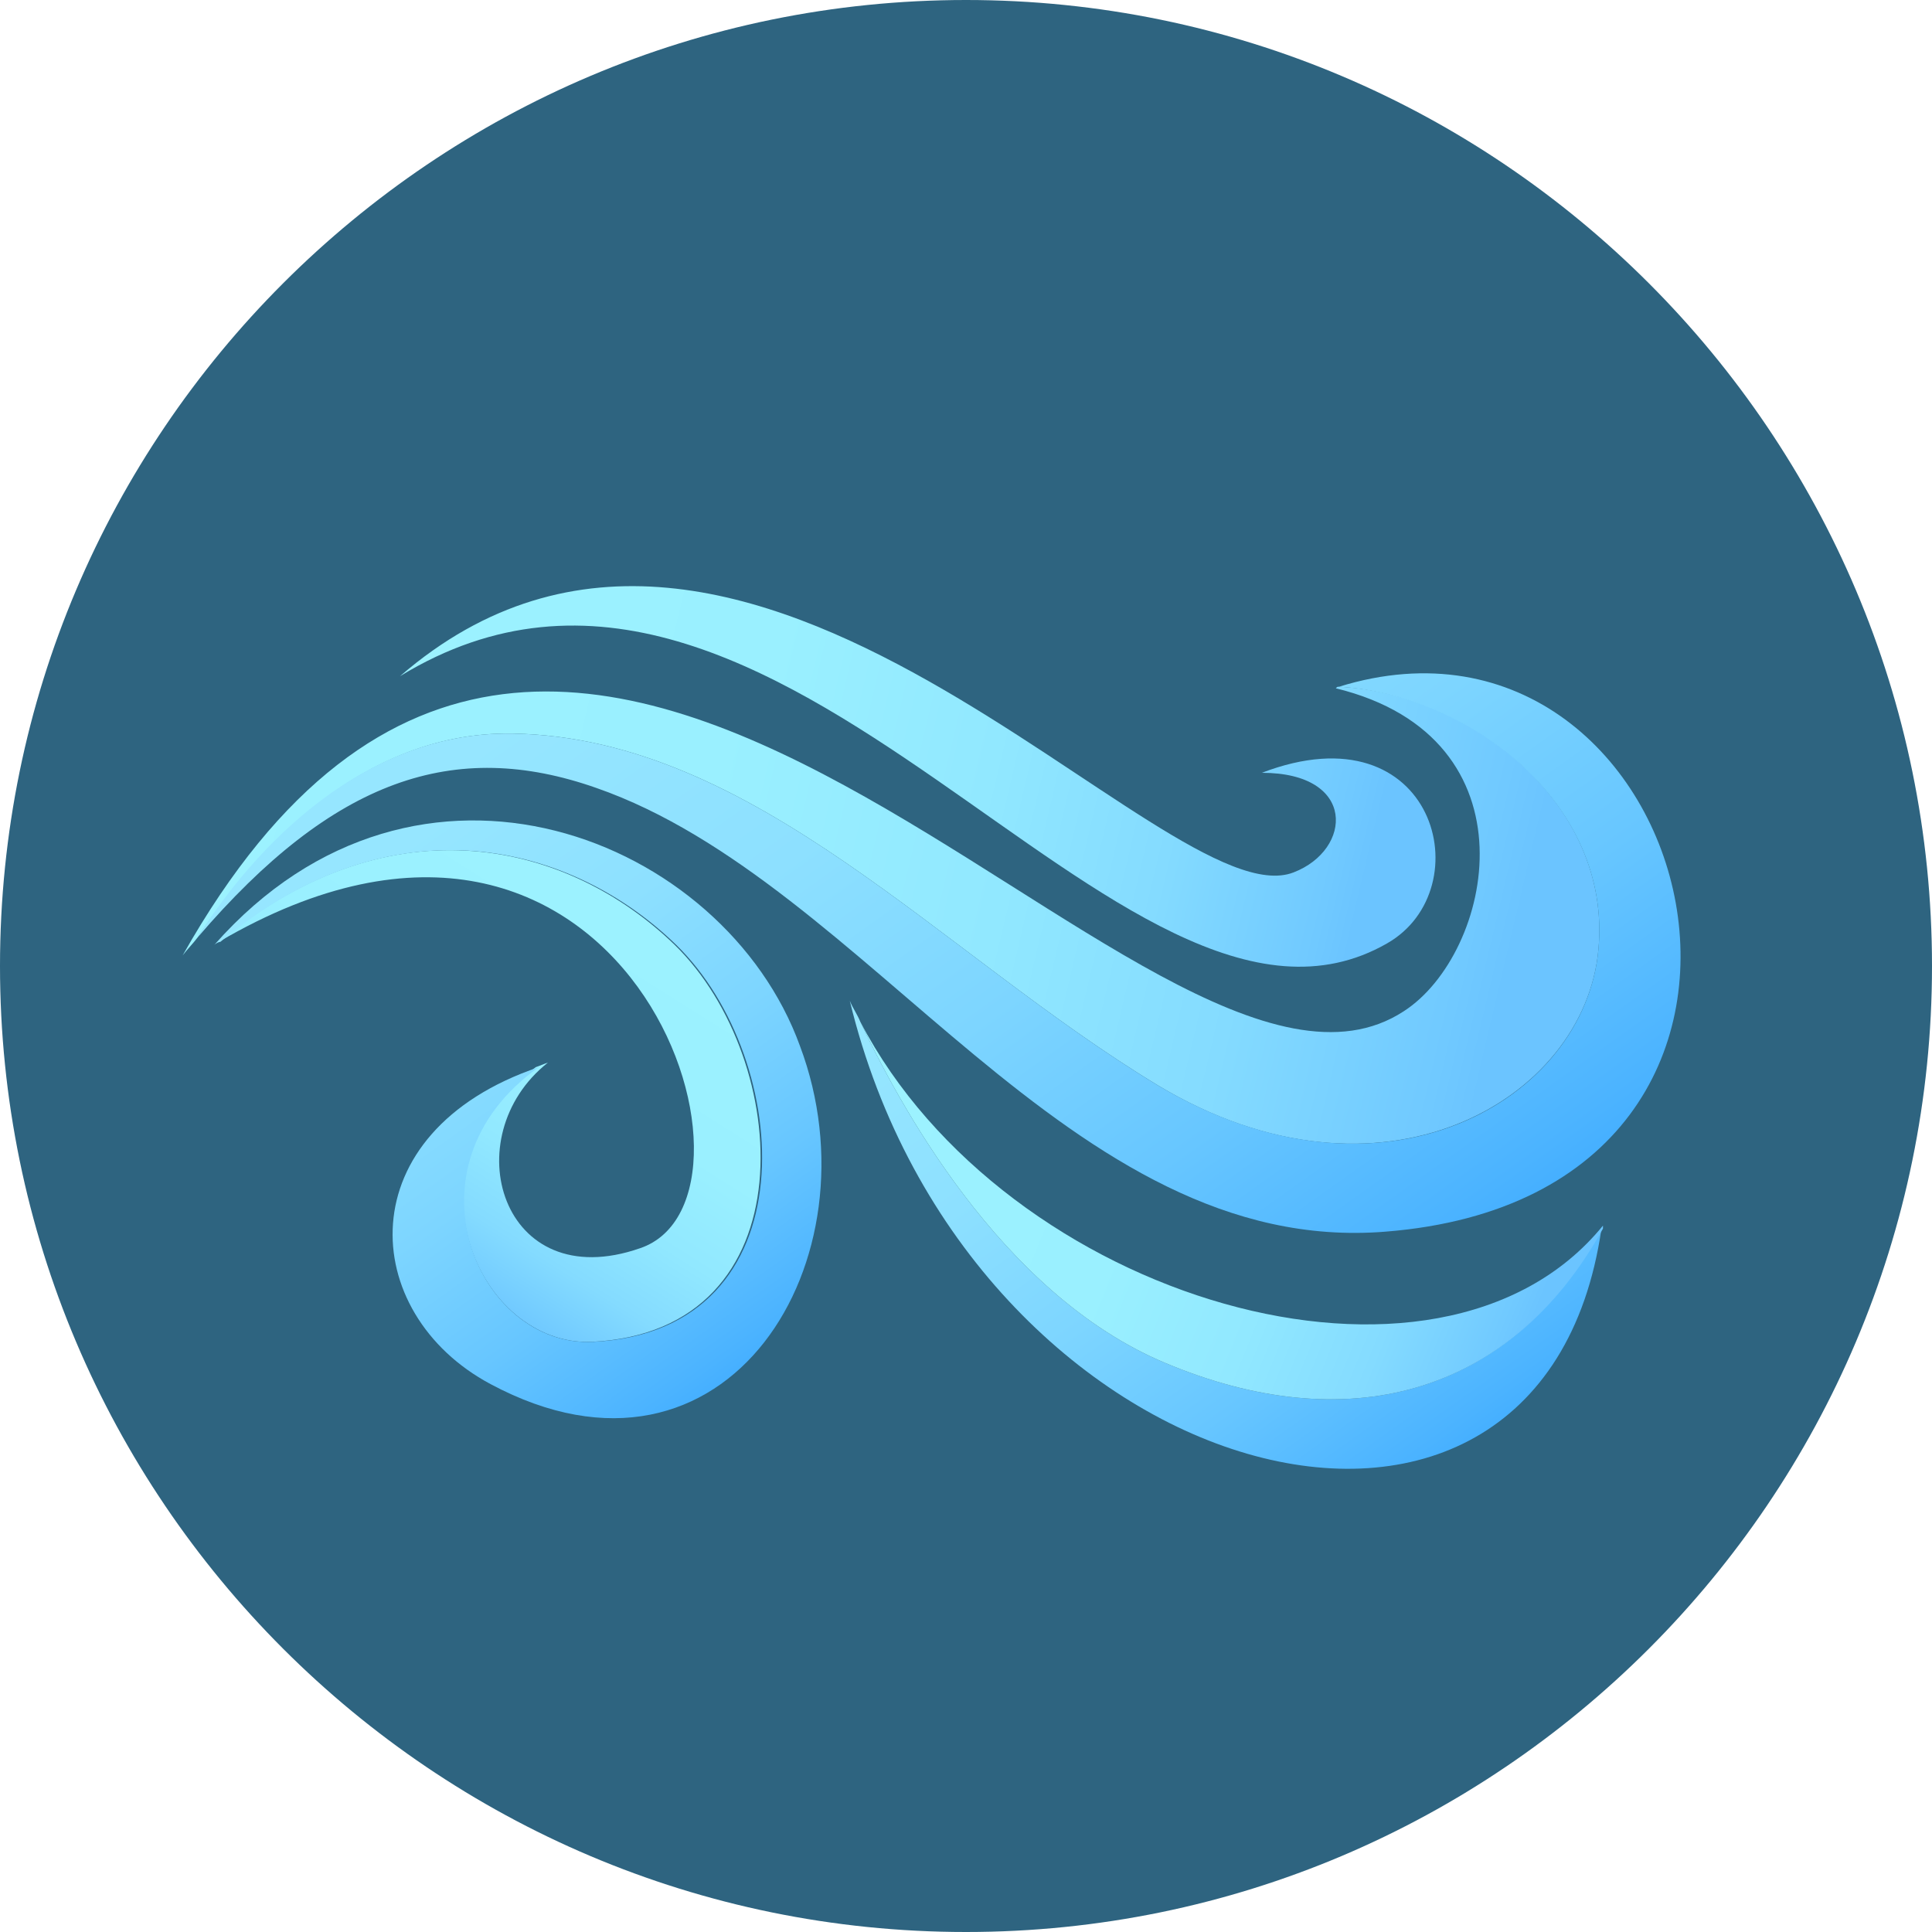
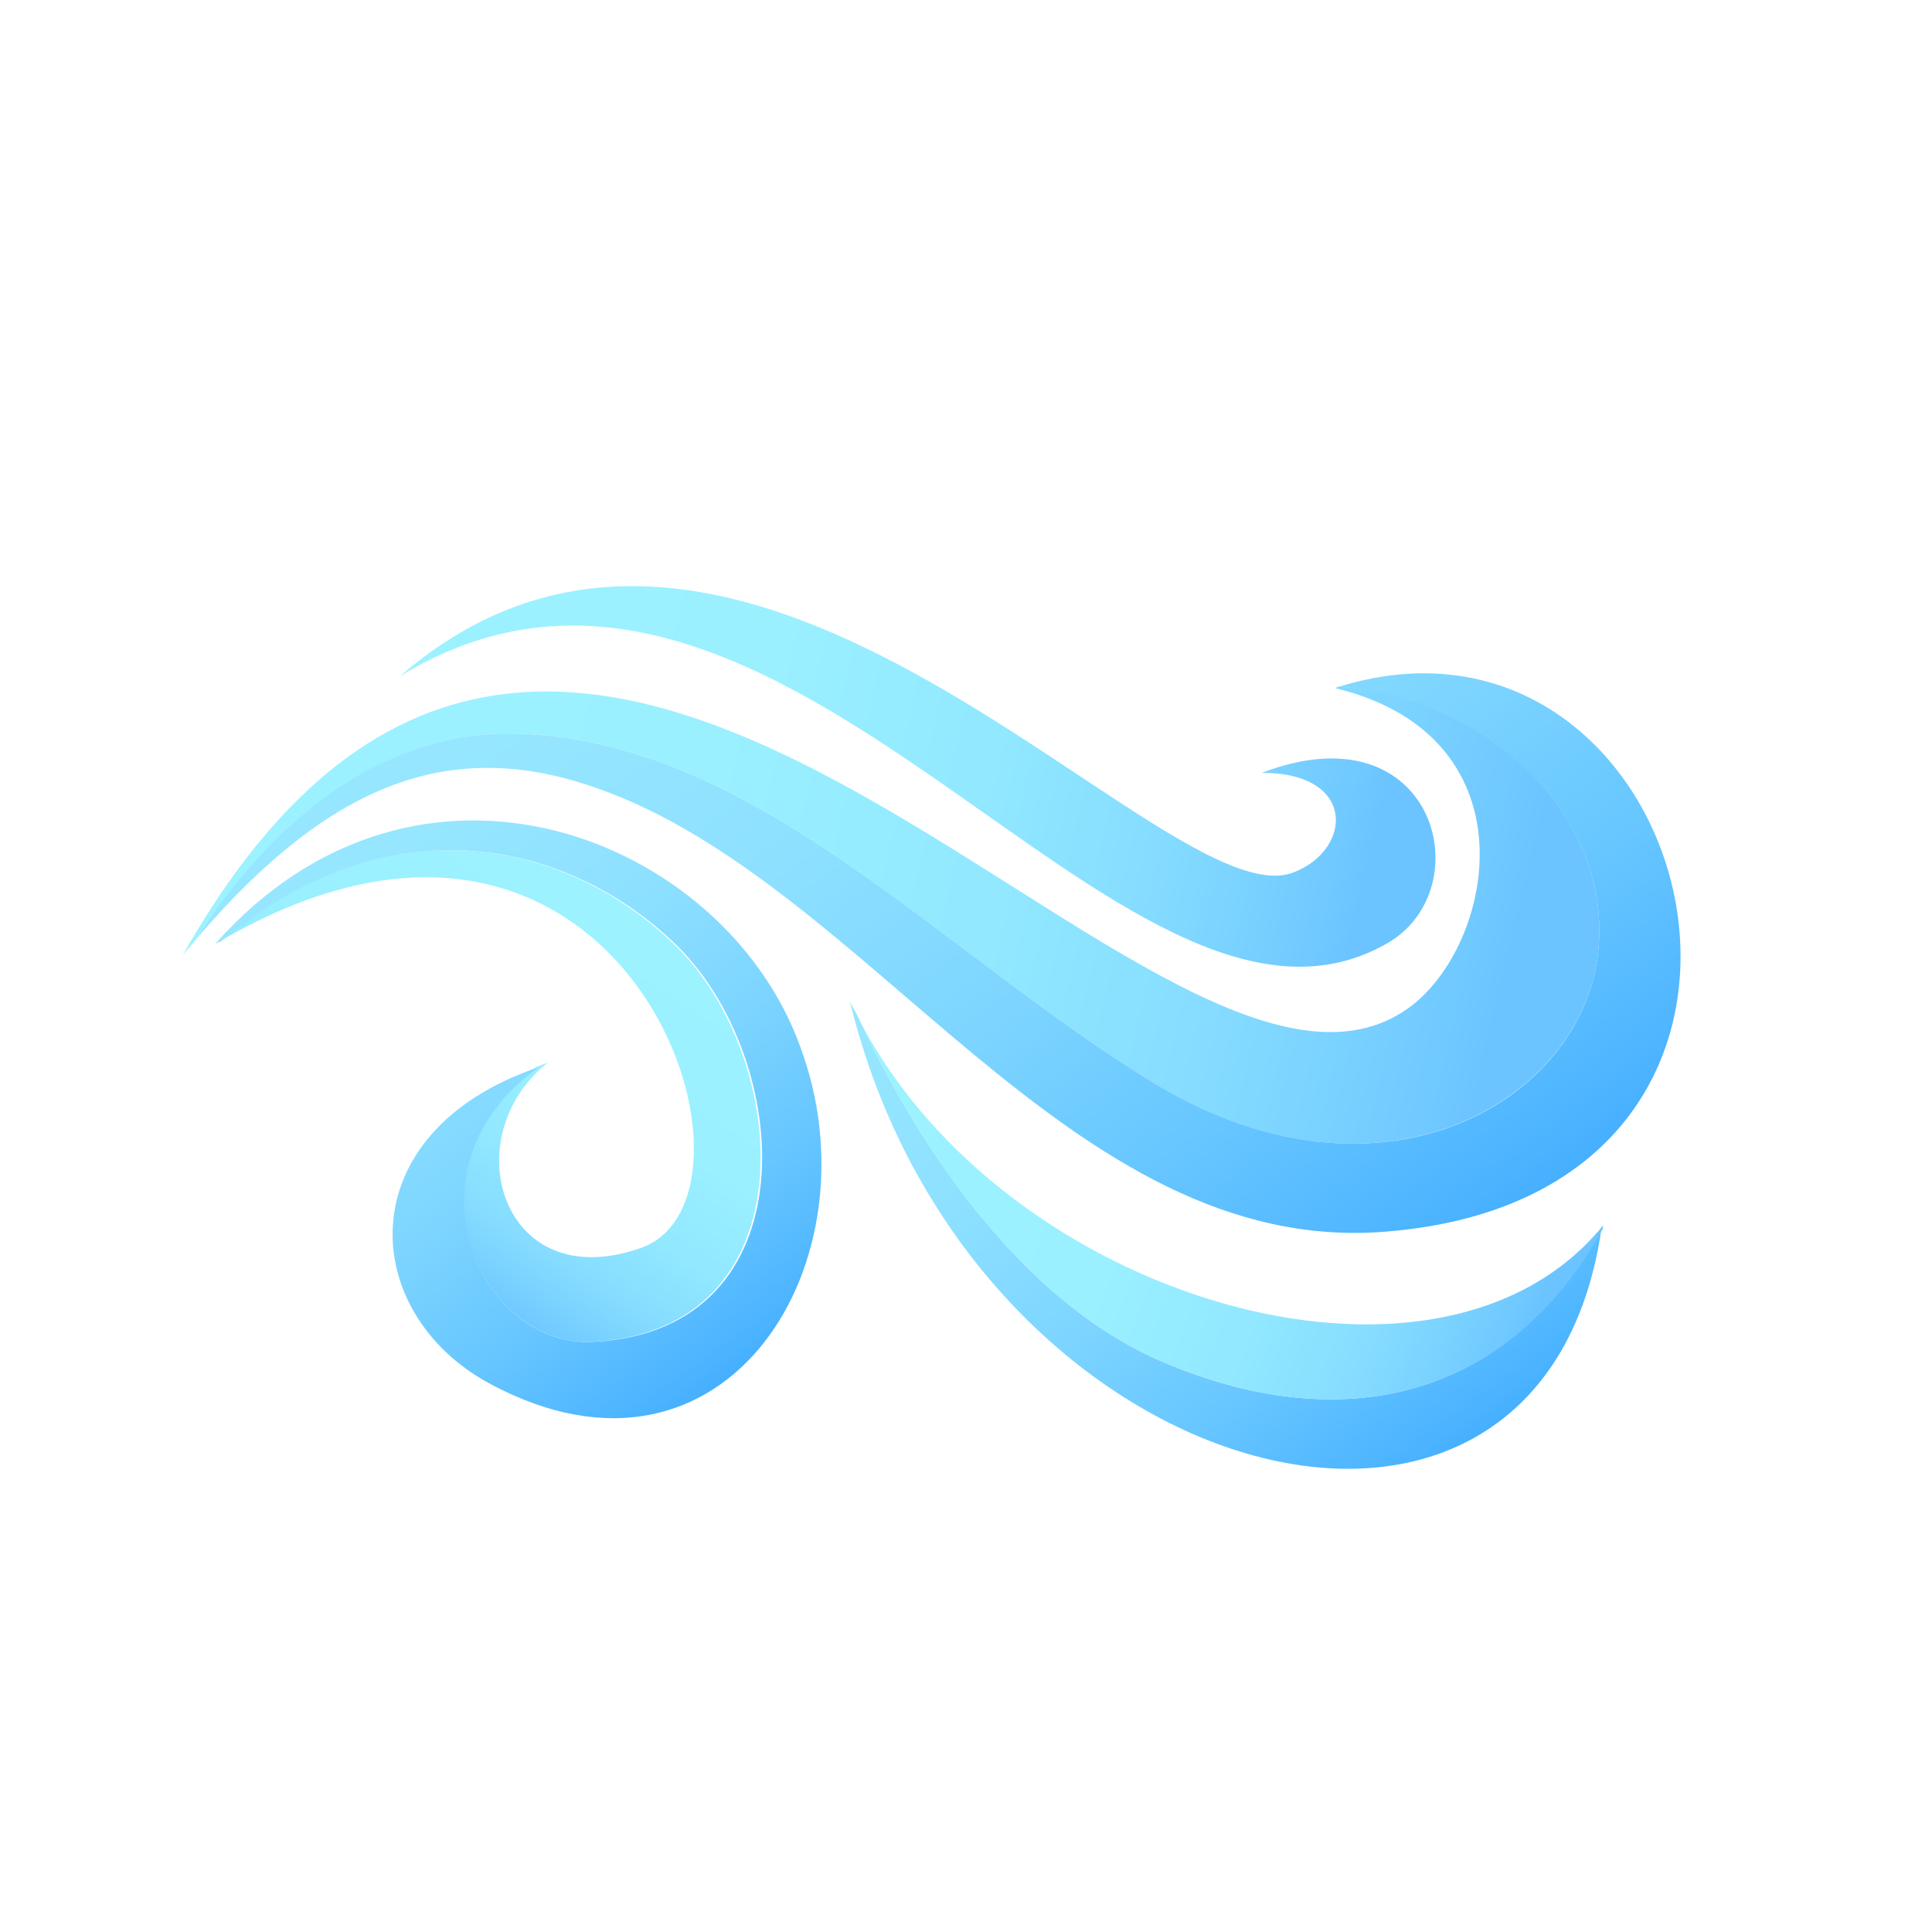
<svg xmlns="http://www.w3.org/2000/svg" version="1.1" id="Calque_12" x="0px" y="0px" viewBox="0 0 128 128" style="enable-background:new 0 0 128 128;" xml:space="preserve">
-   <style type="text/css">
+   <defs id="defs46">
+ 	
+ 	
+ </defs>
+   <style type="text/css" id="style1">
	.st0{fill:#2E6480;}
	.st1{fill:url(#SVGID_1_);}
	.st2{fill:url(#SVGID_2_);}
	.st3{fill:url(#SVGID_3_);}
	.st4{fill:url(#SVGID_4_);}
	.st5{fill:url(#SVGID_5_);}
	.st6{fill:url(#SVGID_6_);}
	.st7{fill:url(#SVGID_7_);}
</style>
-   <g>
-     <path class="st0" d="M128,64c0,35.3-28.7,64-64,64C28.7,128,0,99.3,0,64C0,28.7,28.7,0,64,0C99.3,0,128,28.7,128,64z" />
-     <g>
-       <g>
-         <g>
-           <linearGradient id="SVGID_1_" gradientUnits="userSpaceOnUse" x1="39.854" y1="59.943" x2="25.476" y2="82.801">
-             <stop offset="0" style="stop-color:#9CF2FF" />
-             <stop offset="0.402" style="stop-color:#9AF0FF" />
-             <stop offset="0.627" style="stop-color:#91E8FF" />
-             <stop offset="0.809" style="stop-color:#84DBFF" />
-             <stop offset="0.967" style="stop-color:#70C9FF" />
-             <stop offset="1" style="stop-color:#6BC4FF" />
-           </linearGradient>
-           <path class="st1" d="M39.2,88.9c14.5-0.7,13.3-18.7,5.5-26.3c-6.9-6.7-18.6-9.8-30.2-0.2c27-15.8,37.7,17,27.9,20.3      c-9.2,3.2-12.3-7.4-6.1-12.3c-0.3,0.1-0.5,0.2-0.8,0.3C26.4,77.3,31.7,89.2,39.2,88.9z" />
-           <linearGradient id="SVGID_2_" gradientUnits="userSpaceOnUse" x1="15.972" y1="43.439" x2="49.955" y2="91.207">
-             <stop offset="0" style="stop-color:#99E8FF" />
-             <stop offset="0.279" style="stop-color:#96E6FF" />
-             <stop offset="0.478" style="stop-color:#8DE0FF" />
-             <stop offset="0.652" style="stop-color:#7DD5FF" />
-             <stop offset="0.812" style="stop-color:#67C6FF" />
-             <stop offset="0.961" style="stop-color:#4BB3FF" />
-             <stop offset="1" style="stop-color:#42ADFF" />
-           </linearGradient>
-           <path class="st2" d="M53,69.3C48,55.5,27.7,47.3,14.2,62.6c0.1-0.1,0.3-0.2,0.4-0.2c11.5-9.6,23.3-6.5,30.2,0.2      c7.8,7.6,9,25.6-5.5,26.3c-7.6,0.4-12.9-11.6-3.6-18.2c-12.7,4.3-12,16.3-3.2,21C48.2,100.1,58.3,83.4,53,69.3z" />
-         </g>
-         <g>
-           <linearGradient id="SVGID_3_" gradientUnits="userSpaceOnUse" x1="59.26" y1="45.791" x2="96.165" y2="97.666">
-             <stop offset="0" style="stop-color:#99E8FF" />
-             <stop offset="0.279" style="stop-color:#96E6FF" />
-             <stop offset="0.478" style="stop-color:#8DE0FF" />
-             <stop offset="0.652" style="stop-color:#7DD5FF" />
-             <stop offset="0.812" style="stop-color:#67C6FF" />
-             <stop offset="0.961" style="stop-color:#4BB3FF" />
-             <stop offset="1" style="stop-color:#42ADFF" />
-           </linearGradient>
-           <path class="st3" d="M77.2,90.3c-11-4.6-17.8-17.5-20.2-22.6c-0.2-0.5-0.5-0.9-0.7-1.4c7.8,32.3,45.8,42.7,49.8,15.1      C100,92.6,89.1,95.3,77.2,90.3z" />
-           <linearGradient id="SVGID_4_" gradientUnits="userSpaceOnUse" x1="57.96" y1="72.103" x2="100.788" y2="89.409">
-             <stop offset="0" style="stop-color:#9CF2FF" />
-             <stop offset="0.402" style="stop-color:#9AF0FF" />
-             <stop offset="0.627" style="stop-color:#91E8FF" />
-             <stop offset="0.809" style="stop-color:#84DBFF" />
-             <stop offset="0.967" style="stop-color:#70C9FF" />
-             <stop offset="1" style="stop-color:#6BC4FF" />
-           </linearGradient>
-           <path class="st4" d="M77.2,90.3c11.9,5,22.8,2.3,29-8.9c0-0.1,0-0.1,0-0.2C95.3,94.6,66.6,86.1,57,67.7      C59.4,72.8,66.2,85.7,77.2,90.3z" />
-         </g>
-         <g>
-           <linearGradient id="SVGID_5_" gradientUnits="userSpaceOnUse" x1="11.272" y1="45.044" x2="99.496" y2="65.884">
-             <stop offset="0" style="stop-color:#9CF2FF" />
-             <stop offset="0.402" style="stop-color:#9AF0FF" />
-             <stop offset="0.627" style="stop-color:#91E8FF" />
-             <stop offset="0.809" style="stop-color:#84DBFF" />
-             <stop offset="0.967" style="stop-color:#70C9FF" />
-             <stop offset="1" style="stop-color:#6BC4FF" />
-           </linearGradient>
-           <path class="st5" d="M34,48.6c16,0.3,28.3,14.6,42.7,23.3c14.8,8.9,28.3,1,29.2-9c0.9-9.7-8.6-17-17.2-17.4      c-0.1,0-0.1,0-0.2,0.1C102,48.9,98.9,63.2,93,67c-17,11.1-54.9-49.8-80.9-3.7c0.3-0.4,0.7-0.8,1-1.2C16,57.7,23.2,48.4,34,48.6z      " />
-           <linearGradient id="SVGID_6_" gradientUnits="userSpaceOnUse" x1="32.12" y1="17.202" x2="85.641" y2="92.434">
-             <stop offset="0" style="stop-color:#99E8FF" />
-             <stop offset="0.279" style="stop-color:#96E6FF" />
-             <stop offset="0.478" style="stop-color:#8DE0FF" />
-             <stop offset="0.652" style="stop-color:#7DD5FF" />
-             <stop offset="0.812" style="stop-color:#67C6FF" />
-             <stop offset="0.961" style="stop-color:#4BB3FF" />
-             <stop offset="1" style="stop-color:#42ADFF" />
-           </linearGradient>
-           <path class="st6" d="M88.7,45.5c8.6,0.5,18.1,7.7,17.2,17.4c-0.9,10-14.3,17.9-29.2,9c-14.4-8.7-26.7-23-42.7-23.3      c-10.8-0.2-18.1,9-20.9,13.5c9-10.5,17-13.2,26.4-9.9c18.1,6.3,31.3,31.1,52.3,29.4C123.3,79.1,112.6,38.1,88.7,45.5z" />
-         </g>
+   <g id="g45">
+     <g id="g40">
+       <g id="g13">
+         <linearGradient id="SVGID_1_" gradientUnits="userSpaceOnUse" x1="39.854" y1="59.943" x2="25.476" y2="82.801">
+           <stop offset="0" style="stop-color:#9CF2FF" id="stop1" />
+           <stop offset="0.402" style="stop-color:#9AF0FF" id="stop2" />
+           <stop offset="0.627" style="stop-color:#91E8FF" id="stop3" />
+           <stop offset="0.809" style="stop-color:#84DBFF" id="stop4" />
+           <stop offset="0.967" style="stop-color:#70C9FF" id="stop5" />
+           <stop offset="1" style="stop-color:#6BC4FF" id="stop6" />
+         </linearGradient>
+         <path class="st1" d="M 39.2,88.9 C 53.7,88.2 52.5,70.2 44.7,62.6 37.8,55.9 26.1,52.8 14.5,62.4 c 27,-15.8 37.7,17 27.9,20.3 -9.2,3.2 -12.3,-7.4 -6.1,-12.3 -0.3,0.1 -0.5,0.2 -0.8,0.3 -9.1,6.6 -3.8,18.5 3.7,18.2 z" id="path6" style="fill:url(#SVGID_1_)" />
+         <linearGradient id="SVGID_2_" gradientUnits="userSpaceOnUse" x1="15.972" y1="43.439" x2="49.955" y2="91.207">
+           <stop offset="0" style="stop-color:#99E8FF" id="stop7" />
+           <stop offset="0.279" style="stop-color:#96E6FF" id="stop8" />
+           <stop offset="0.478" style="stop-color:#8DE0FF" id="stop9" />
+           <stop offset="0.652" style="stop-color:#7DD5FF" id="stop10" />
+           <stop offset="0.812" style="stop-color:#67C6FF" id="stop11" />
+           <stop offset="0.961" style="stop-color:#4BB3FF" id="stop12" />
+           <stop offset="1" style="stop-color:#42ADFF" id="stop13" />
+         </linearGradient>
+         <path class="st2" d="m 53,69.3 c -5,-13.8 -25.3,-22 -38.8,-6.7 0.1,-0.1 0.3,-0.2 0.4,-0.2 11.5,-9.6 23.3,-6.5 30.2,0.2 7.8,7.6 9,25.6 -5.5,26.3 C 31.7,89.3 26.4,77.3 35.7,70.7 23,75 23.7,87 32.5,91.7 48.2,100.1 58.3,83.4 53,69.3 Z" id="path13" style="fill:url(#SVGID_2_)" />
      </g>
-       <linearGradient id="SVGID_7_" gradientUnits="userSpaceOnUse" x1="23.311" y1="41.62" x2="90.63" y2="57.522">
-         <stop offset="0" style="stop-color:#9CF2FF" />
-         <stop offset="0.402" style="stop-color:#9AF0FF" />
-         <stop offset="0.627" style="stop-color:#91E8FF" />
-         <stop offset="0.809" style="stop-color:#84DBFF" />
-         <stop offset="0.967" style="stop-color:#70C9FF" />
-         <stop offset="1" style="stop-color:#6BC4FF" />
-       </linearGradient>
-       <path class="st7" d="M26.5,44.8c25.2-15.4,47.8,27.8,65.4,17.7c6.3-3.6,3.2-15.7-8.3-11.3c6.3,0,6,5.1,2.1,6.6    C77.2,61.1,49.4,25,26.5,44.8z" />
+       <g id="g26">
+         <linearGradient id="SVGID_3_" gradientUnits="userSpaceOnUse" x1="59.26" y1="45.791" x2="96.165" y2="97.666">
+           <stop offset="0" style="stop-color:#99E8FF" id="stop14" />
+           <stop offset="0.279" style="stop-color:#96E6FF" id="stop15" />
+           <stop offset="0.478" style="stop-color:#8DE0FF" id="stop16" />
+           <stop offset="0.652" style="stop-color:#7DD5FF" id="stop17" />
+           <stop offset="0.812" style="stop-color:#67C6FF" id="stop18" />
+           <stop offset="0.961" style="stop-color:#4BB3FF" id="stop19" />
+           <stop offset="1" style="stop-color:#42ADFF" id="stop20" />
+         </linearGradient>
+         <path class="st3" d="M 77.2,90.3 C 66.2,85.7 59.4,72.8 57,67.7 c -0.2,-0.5 -0.5,-0.9 -0.7,-1.4 7.8,32.3 45.8,42.7 49.8,15.1 -6.1,11.2 -17,13.9 -28.9,8.9 z" id="path20" style="fill:url(#SVGID_3_)" />
+         <linearGradient id="SVGID_4_" gradientUnits="userSpaceOnUse" x1="57.96" y1="72.103" x2="100.788" y2="89.409">
+           <stop offset="0" style="stop-color:#9CF2FF" id="stop21" />
+           <stop offset="0.402" style="stop-color:#9AF0FF" id="stop22" />
+           <stop offset="0.627" style="stop-color:#91E8FF" id="stop23" />
+           <stop offset="0.809" style="stop-color:#84DBFF" id="stop24" />
+           <stop offset="0.967" style="stop-color:#70C9FF" id="stop25" />
+           <stop offset="1" style="stop-color:#6BC4FF" id="stop26" />
+         </linearGradient>
+         <path class="st4" d="m 77.2,90.3 c 11.9,5 22.8,2.3 29,-8.9 0,-0.1 0,-0.1 0,-0.2 C 95.3,94.6 66.6,86.1 57,67.7 c 2.4,5.1 9.2,18 20.2,22.6 z" id="path26" style="fill:url(#SVGID_4_)" />
+       </g>
+       <g id="g39">
+         <linearGradient id="SVGID_5_" gradientUnits="userSpaceOnUse" x1="11.272" y1="45.044" x2="99.496" y2="65.884">
+           <stop offset="0" style="stop-color:#9CF2FF" id="stop27" />
+           <stop offset="0.402" style="stop-color:#9AF0FF" id="stop28" />
+           <stop offset="0.627" style="stop-color:#91E8FF" id="stop29" />
+           <stop offset="0.809" style="stop-color:#84DBFF" id="stop30" />
+           <stop offset="0.967" style="stop-color:#70C9FF" id="stop31" />
+           <stop offset="1" style="stop-color:#6BC4FF" id="stop32" />
+         </linearGradient>
+         <path class="st5" d="m 34,48.6 c 16,0.3 28.3,14.6 42.7,23.3 14.8,8.9 28.3,1 29.2,-9 0.9,-9.7 -8.6,-17 -17.2,-17.4 -0.1,0 -0.1,0 -0.2,0.1 C 102,48.9 98.9,63.2 93,67 76,78.1 38.1,17.2 12.1,63.3 c 0.3,-0.4 0.7,-0.8 1,-1.2 C 16,57.7 23.2,48.4 34,48.6 Z" id="path32" style="fill:url(#SVGID_5_)" />
+         <linearGradient id="SVGID_6_" gradientUnits="userSpaceOnUse" x1="32.12" y1="17.202" x2="85.641" y2="92.434">
+           <stop offset="0" style="stop-color:#99E8FF" id="stop33" />
+           <stop offset="0.279" style="stop-color:#96E6FF" id="stop34" />
+           <stop offset="0.478" style="stop-color:#8DE0FF" id="stop35" />
+           <stop offset="0.652" style="stop-color:#7DD5FF" id="stop36" />
+           <stop offset="0.812" style="stop-color:#67C6FF" id="stop37" />
+           <stop offset="0.961" style="stop-color:#4BB3FF" id="stop38" />
+           <stop offset="1" style="stop-color:#42ADFF" id="stop39" />
+         </linearGradient>
+         <path class="st6" d="m 88.7,45.5 c 8.6,0.5 18.1,7.7 17.2,17.4 -0.9,10 -14.3,17.9 -29.2,9 C 62.3,63.2 50,48.9 34,48.6 c -10.8,-0.2 -18.1,9 -20.9,13.5 9,-10.5 17,-13.2 26.4,-9.9 18.1,6.3 31.3,31.1 52.3,29.4 31.5,-2.5 20.8,-43.5 -3.1,-36.1 z" id="path39" style="fill:url(#SVGID_6_)" />
+       </g>
    </g>
+     <linearGradient id="SVGID_7_" gradientUnits="userSpaceOnUse" x1="23.311" y1="41.62" x2="90.631" y2="57.522">
+       <stop offset="0" style="stop-color:#9CF2FF" id="stop40" />
+       <stop offset="0.402" style="stop-color:#9AF0FF" id="stop41" />
+       <stop offset="0.627" style="stop-color:#91E8FF" id="stop42" />
+       <stop offset="0.809" style="stop-color:#84DBFF" id="stop43" />
+       <stop offset="0.967" style="stop-color:#70C9FF" id="stop44" />
+       <stop offset="1" style="stop-color:#6BC4FF" id="stop45" />
+     </linearGradient>
+     <path class="st7" d="m 26.5,44.8 c 25.2,-15.4 47.8,27.8 65.4,17.7 6.3,-3.6 3.2,-15.7 -8.3,-11.3 6.3,0 6,5.1 2.1,6.6 C 77.2,61.1 49.4,25 26.5,44.8 Z" id="path45" style="fill:url(#SVGID_7_)" />
  </g>
</svg>
